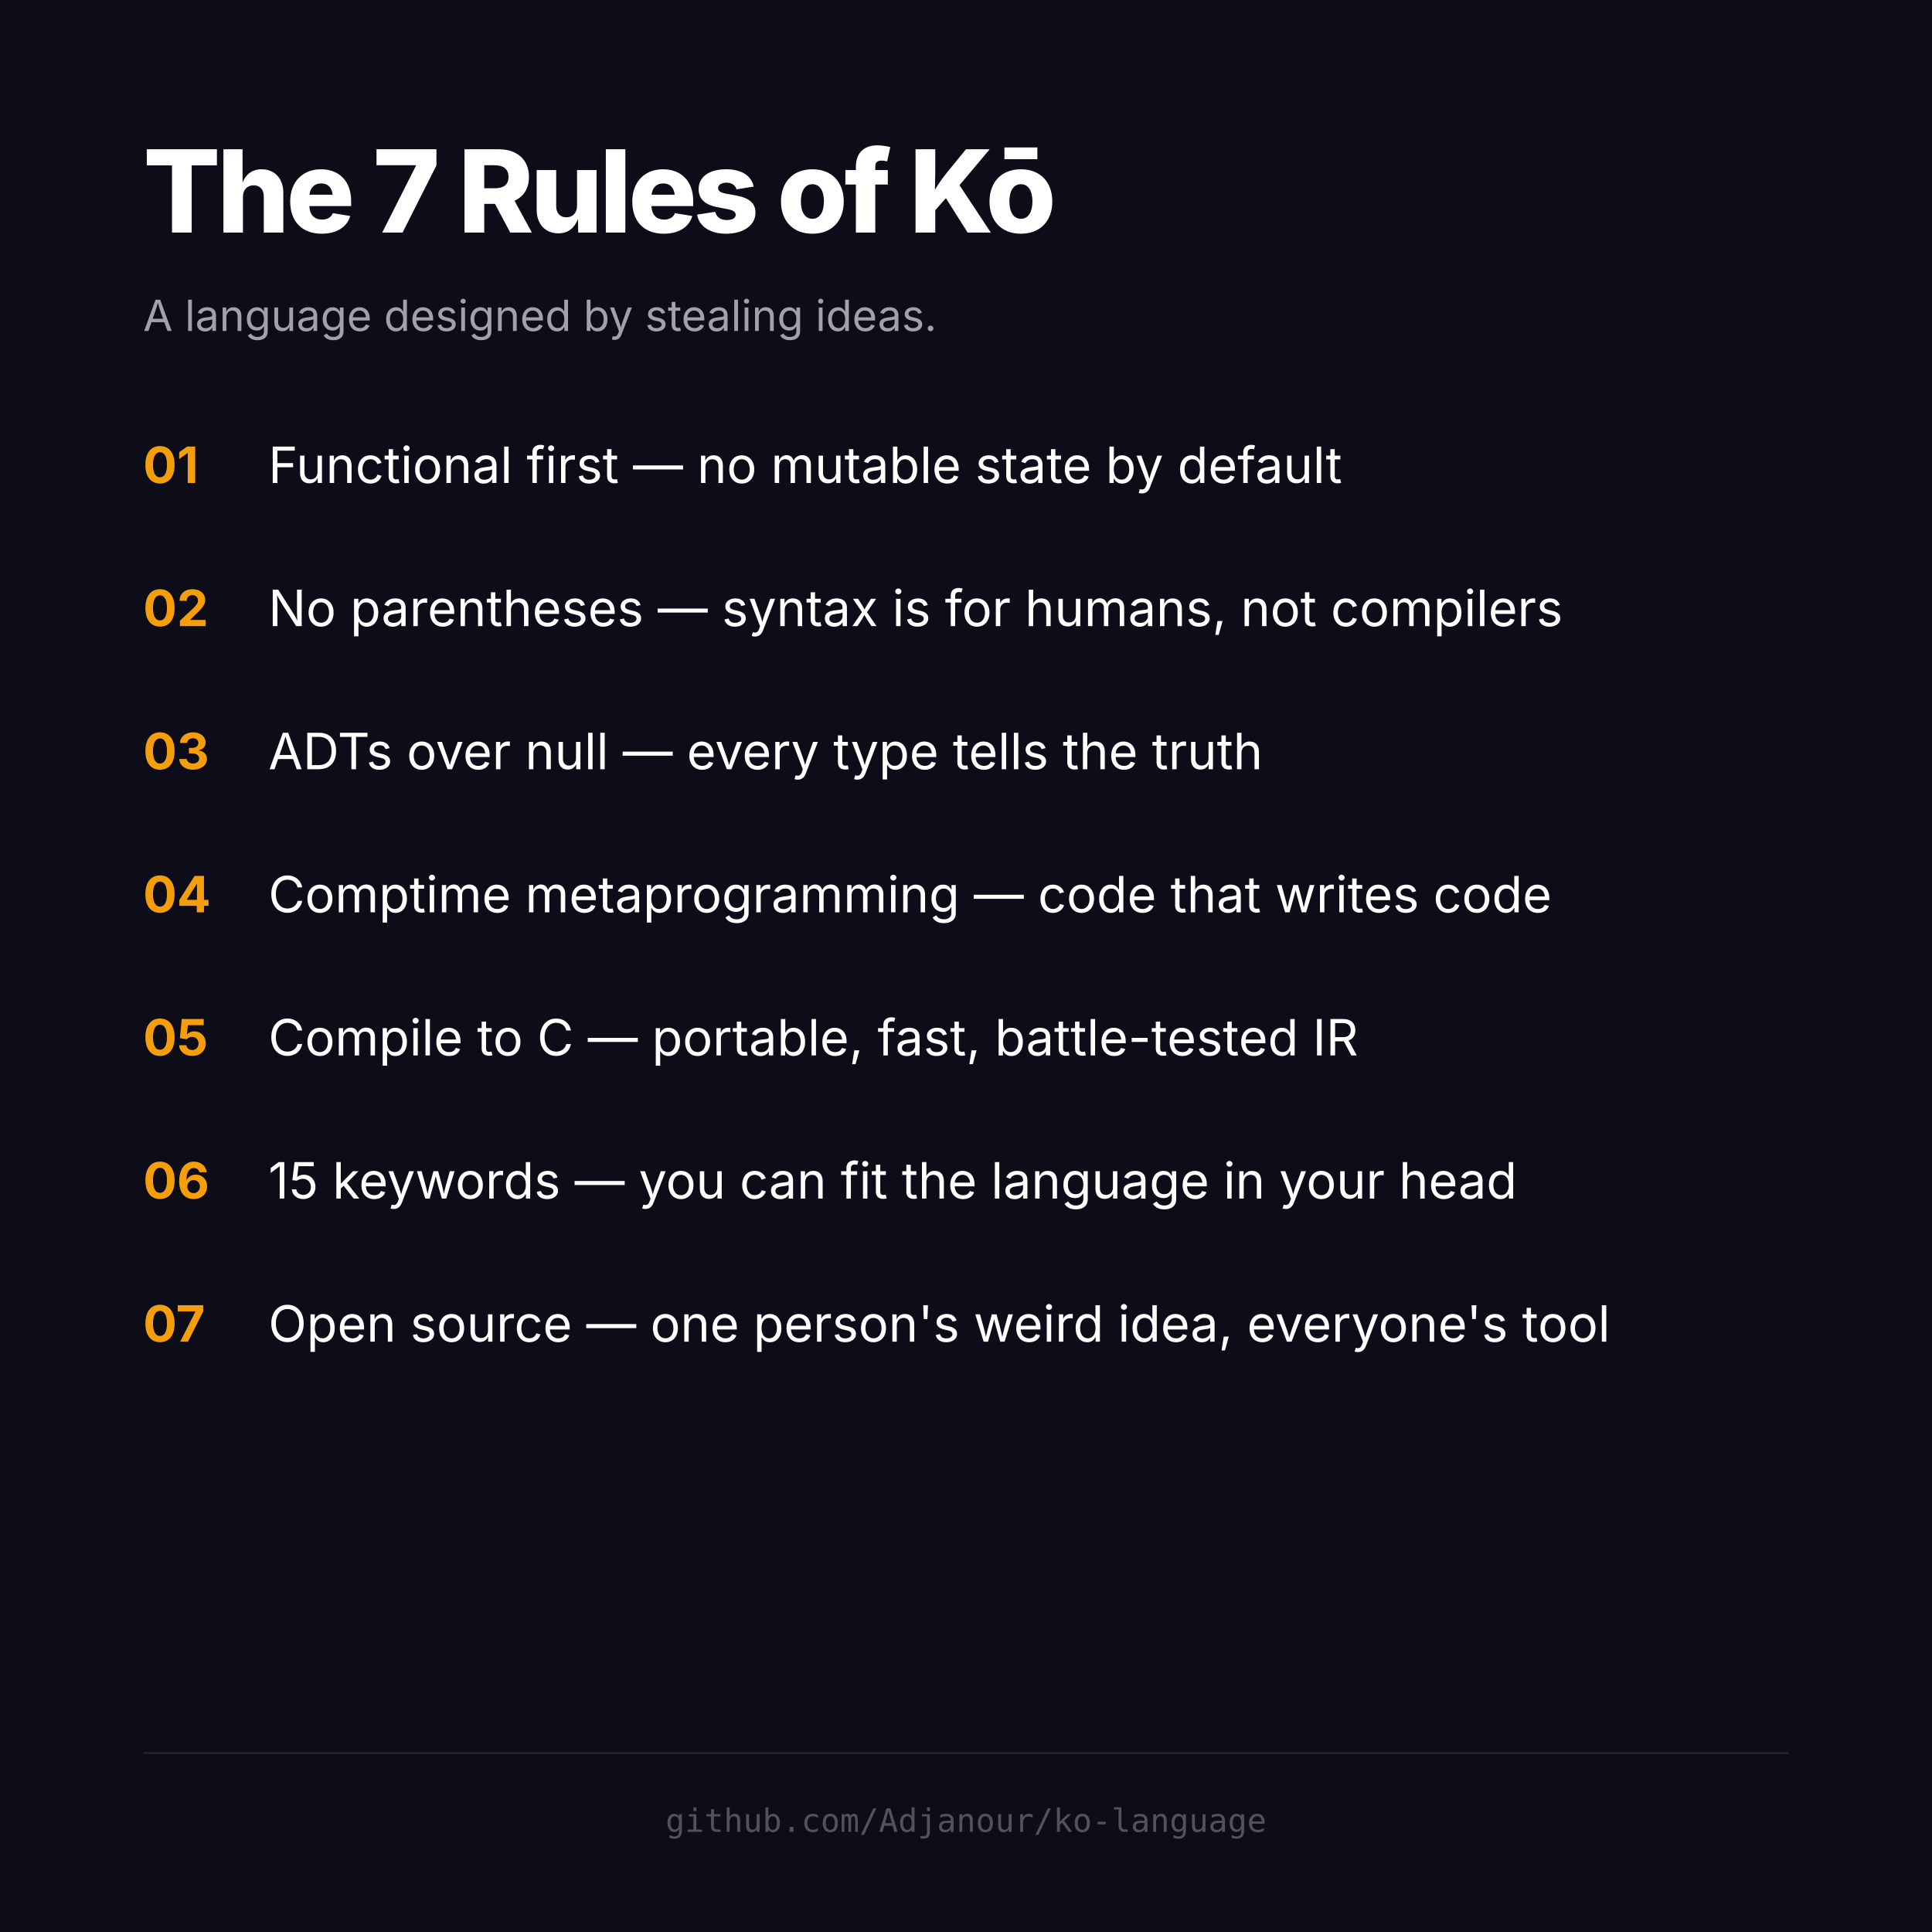
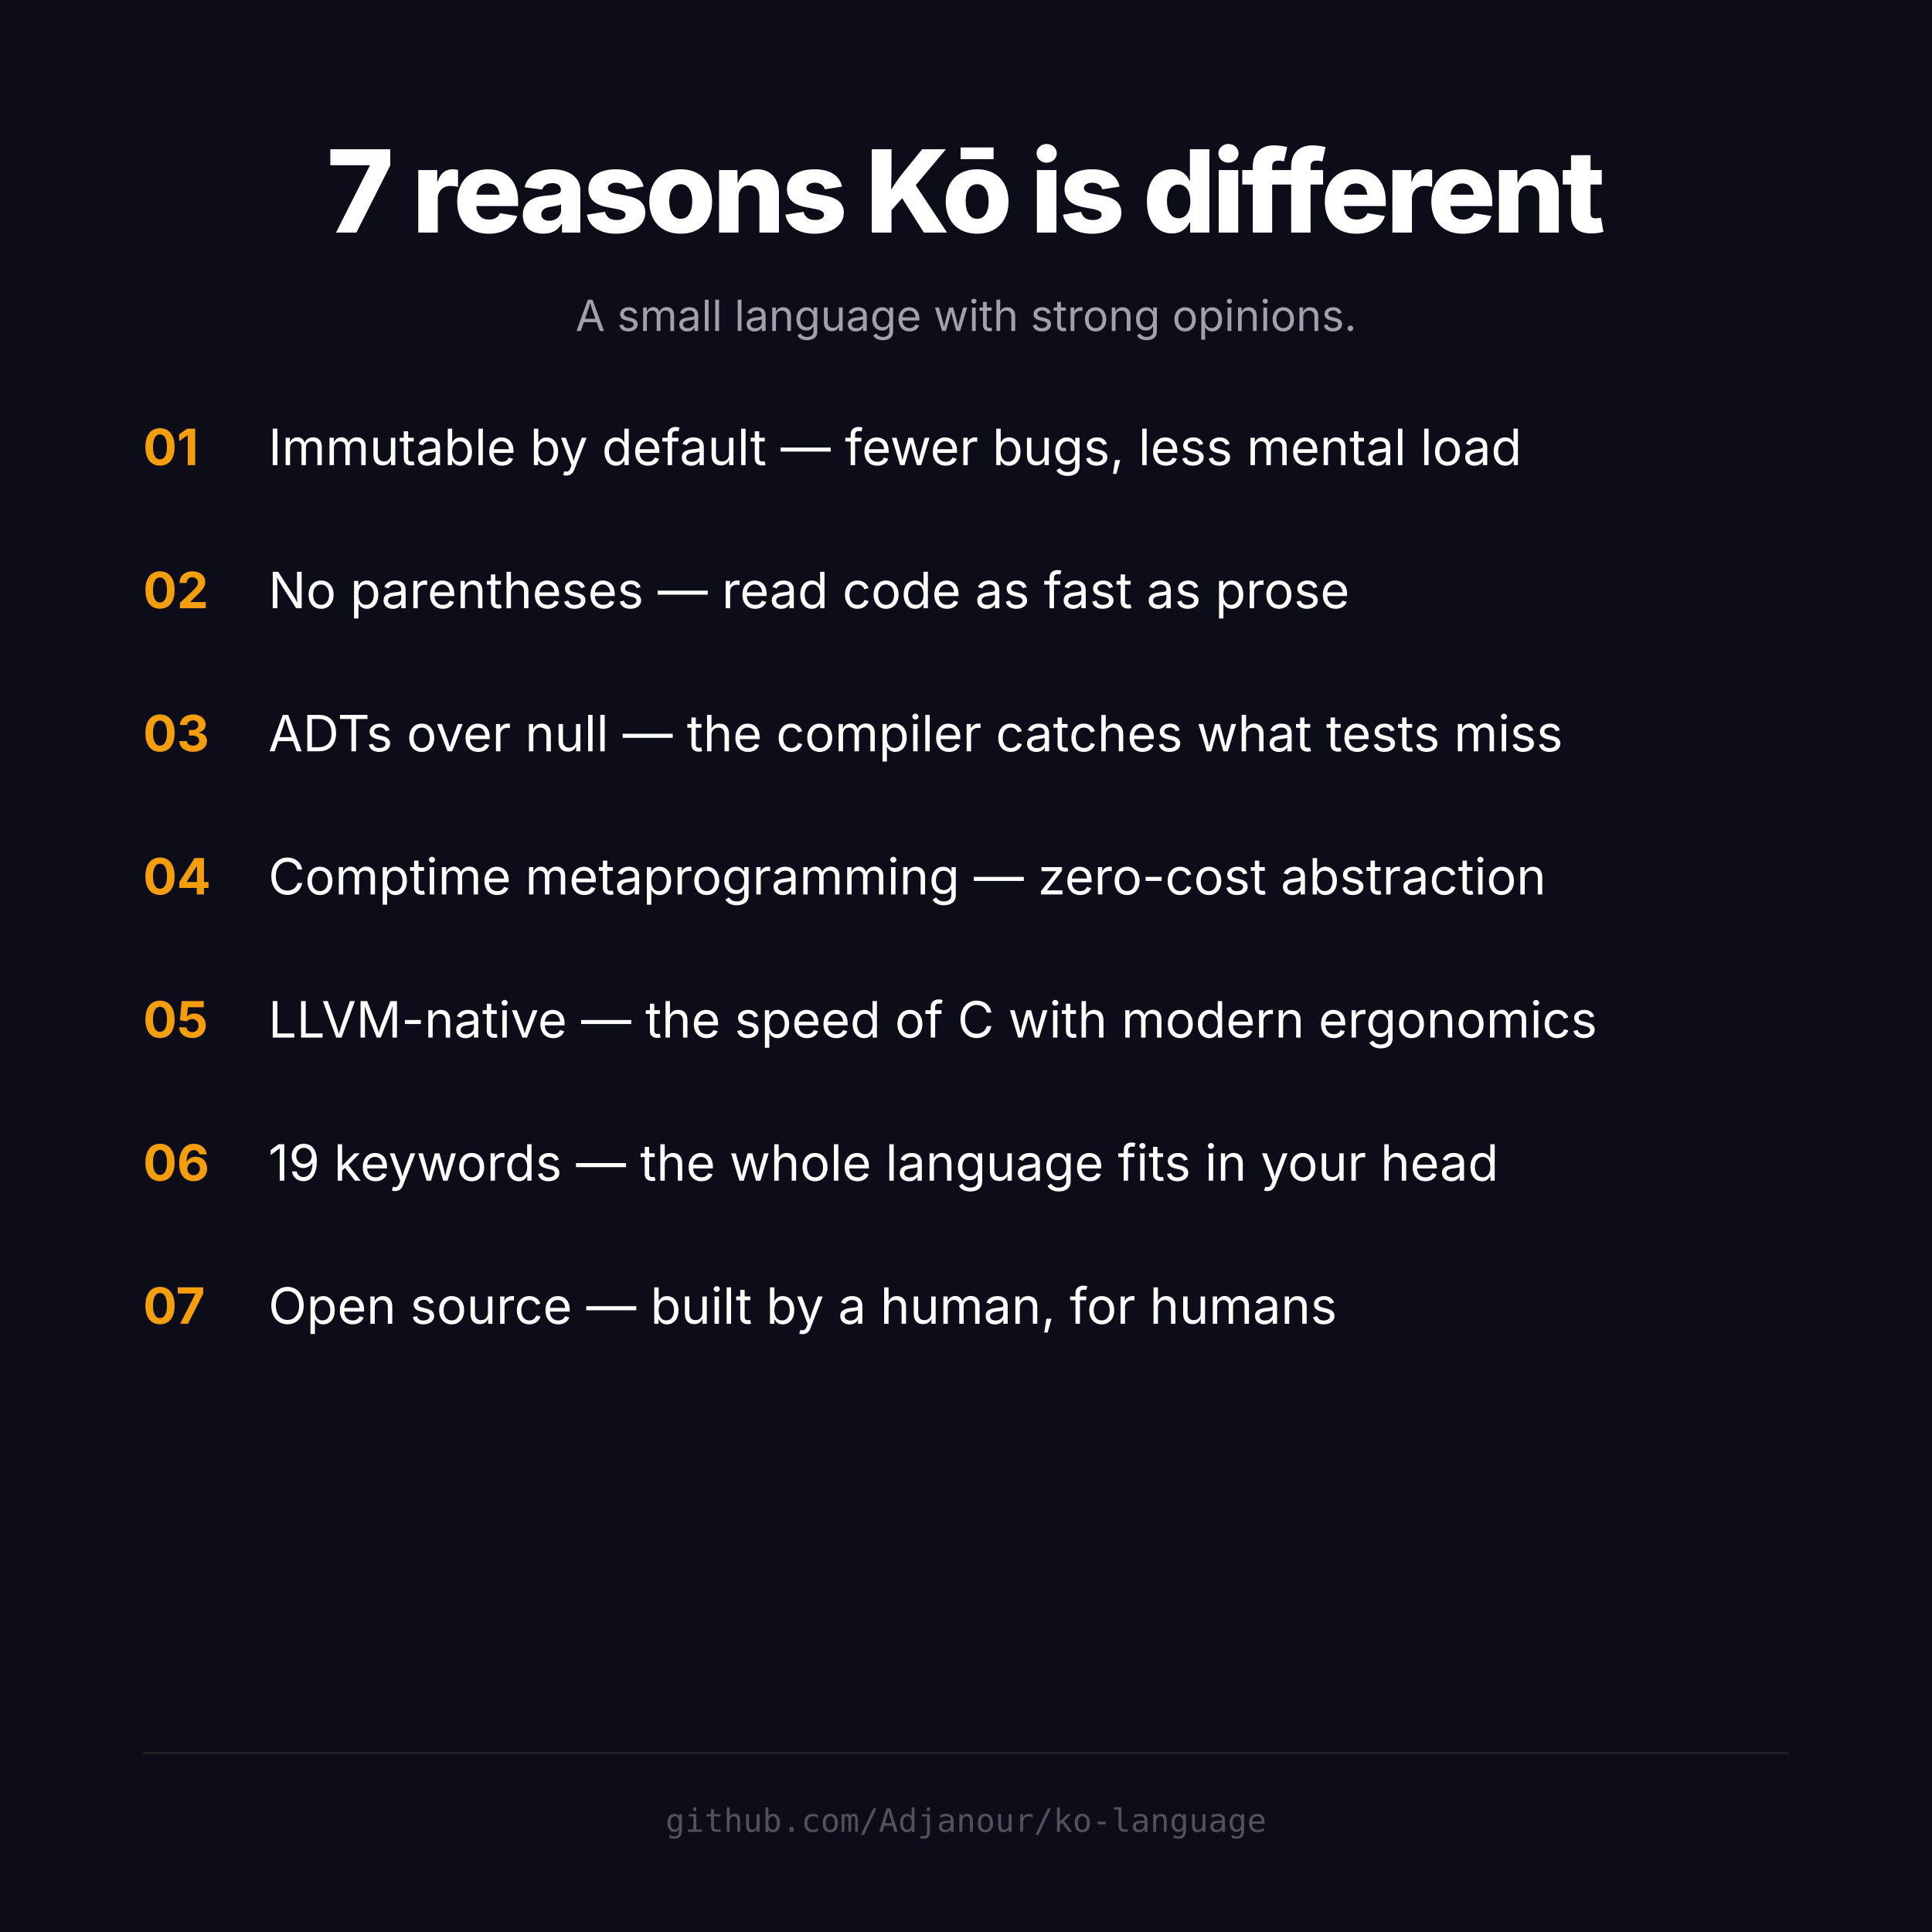
<svg xmlns="http://www.w3.org/2000/svg" width="1080" height="1080" viewBox="0 0 1080 1080">
  <rect width="1080" height="1080" fill="#0D0D1A" />
-   <text x="80" y="130" font-family="system-ui, -apple-system, sans-serif" font-size="64" font-weight="800" fill="#FFFFFF" letter-spacing="-2">The 7 Rules of Kō</text>
-   <text x="80" y="185" font-family="system-ui, -apple-system, sans-serif" font-size="24" fill="#A1A1AA">A language designed by stealing ideas.</text>
-   <g transform="translate(80, 270)">
+   <text x="540" y="130" text-anchor="middle" font-family="system-ui, -apple-system, sans-serif" font-size="64" font-weight="800" fill="#FFFFFF" letter-spacing="-2">7 reasons Kō is different</text>
+   <text x="540" y="185" text-anchor="middle" font-family="system-ui, -apple-system, sans-serif" font-size="24" fill="#A1A1AA">A small language with strong opinions.</text>
+   <g transform="translate(80, 260)">
    <text x="0" y="0" font-family="system-ui, -apple-system, sans-serif" font-size="28" fill="#F59E0B" font-weight="700">01</text>
-     <text x="70" y="0" font-family="system-ui, -apple-system, sans-serif" font-size="28" fill="#FFFFFF">Functional first — no mutable state by default</text>
+     <text x="70" y="0" font-family="system-ui, -apple-system, sans-serif" font-size="28" fill="#FFFFFF">Immutable by default — fewer bugs, less mental load</text>
    <text x="0" y="80" font-family="system-ui, -apple-system, sans-serif" font-size="28" fill="#F59E0B" font-weight="700">02</text>
-     <text x="70" y="80" font-family="system-ui, -apple-system, sans-serif" font-size="28" fill="#FFFFFF">No parentheses — syntax is for humans, not compilers</text>
+     <text x="70" y="80" font-family="system-ui, -apple-system, sans-serif" font-size="28" fill="#FFFFFF">No parentheses — read code as fast as prose</text>
    <text x="0" y="160" font-family="system-ui, -apple-system, sans-serif" font-size="28" fill="#F59E0B" font-weight="700">03</text>
-     <text x="70" y="160" font-family="system-ui, -apple-system, sans-serif" font-size="28" fill="#FFFFFF">ADTs over null — every type tells the truth</text>
+     <text x="70" y="160" font-family="system-ui, -apple-system, sans-serif" font-size="28" fill="#FFFFFF">ADTs over null — the compiler catches what tests miss</text>
    <text x="0" y="240" font-family="system-ui, -apple-system, sans-serif" font-size="28" fill="#F59E0B" font-weight="700">04</text>
-     <text x="70" y="240" font-family="system-ui, -apple-system, sans-serif" font-size="28" fill="#FFFFFF">Comptime metaprogramming — code that writes code</text>
+     <text x="70" y="240" font-family="system-ui, -apple-system, sans-serif" font-size="28" fill="#FFFFFF">Comptime metaprogramming — zero-cost abstraction</text>
    <text x="0" y="320" font-family="system-ui, -apple-system, sans-serif" font-size="28" fill="#F59E0B" font-weight="700">05</text>
-     <text x="70" y="320" font-family="system-ui, -apple-system, sans-serif" font-size="28" fill="#FFFFFF">Compile to C — portable, fast, battle-tested IR</text>
+     <text x="70" y="320" font-family="system-ui, -apple-system, sans-serif" font-size="28" fill="#FFFFFF">LLVM-native — the speed of C with modern ergonomics</text>
    <text x="0" y="400" font-family="system-ui, -apple-system, sans-serif" font-size="28" fill="#F59E0B" font-weight="700">06</text>
-     <text x="70" y="400" font-family="system-ui, -apple-system, sans-serif" font-size="28" fill="#FFFFFF">15 keywords — you can fit the language in your head</text>
+     <text x="70" y="400" font-family="system-ui, -apple-system, sans-serif" font-size="28" fill="#FFFFFF">19 keywords — the whole language fits in your head</text>
    <text x="0" y="480" font-family="system-ui, -apple-system, sans-serif" font-size="28" fill="#F59E0B" font-weight="700">07</text>
-     <text x="70" y="480" font-family="system-ui, -apple-system, sans-serif" font-size="28" fill="#FFFFFF">Open source — one person's weird idea, everyone's tool</text>
+     <text x="70" y="480" font-family="system-ui, -apple-system, sans-serif" font-size="28" fill="#FFFFFF">Open source — built by a human, for humans</text>
  </g>
  <line x1="80" y1="980" x2="1000" y2="980" stroke="#27272A" stroke-width="1" />
  <text x="540" y="1024" text-anchor="middle" font-family="ui-monospace, monospace" font-size="18" fill="#52525B">github.com/Adjanour/ko-language</text>
</svg>
